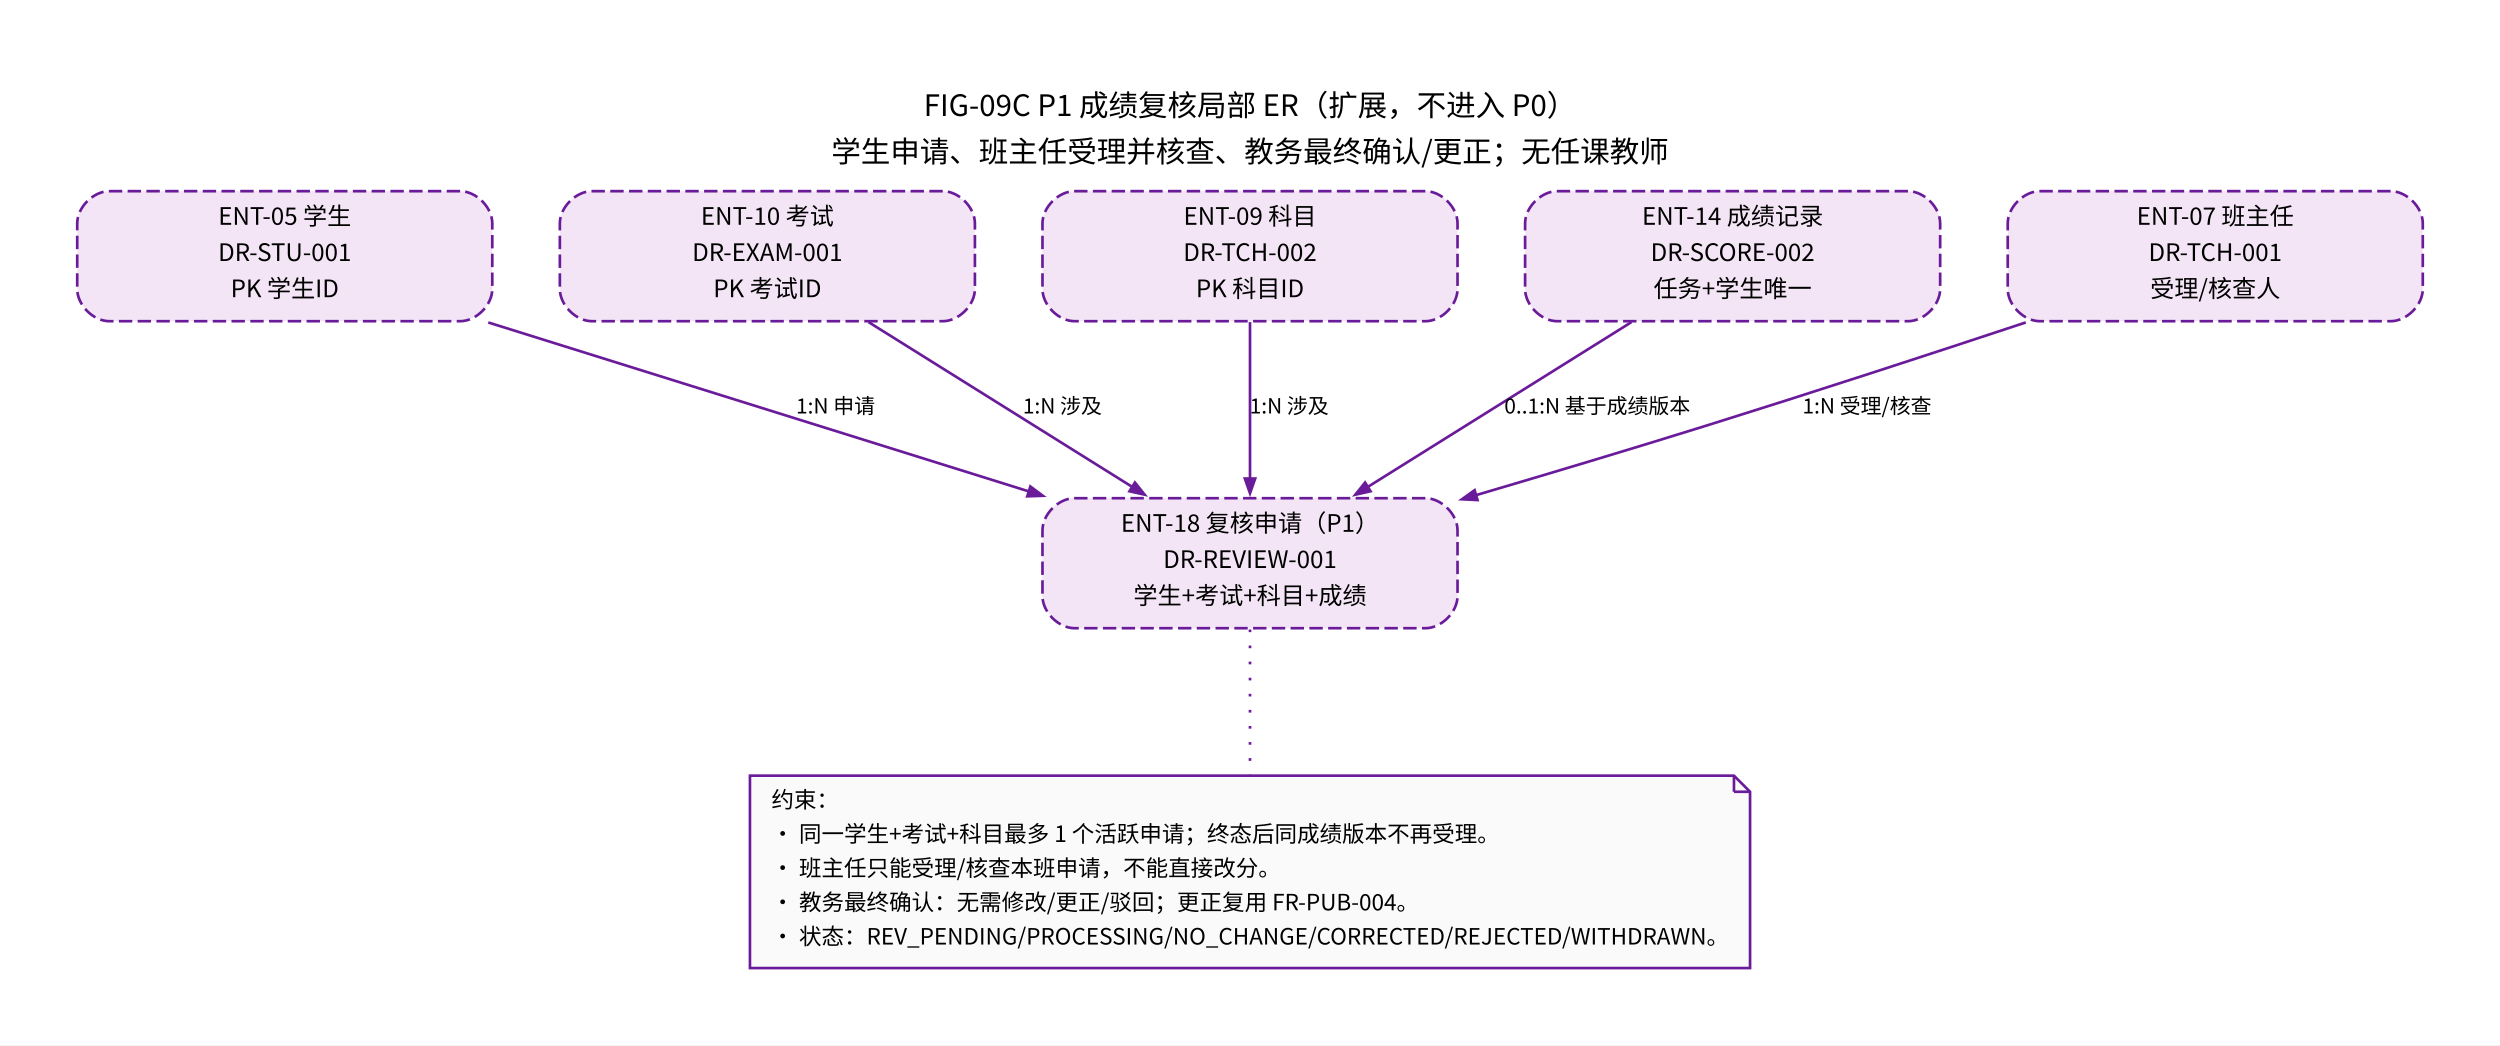
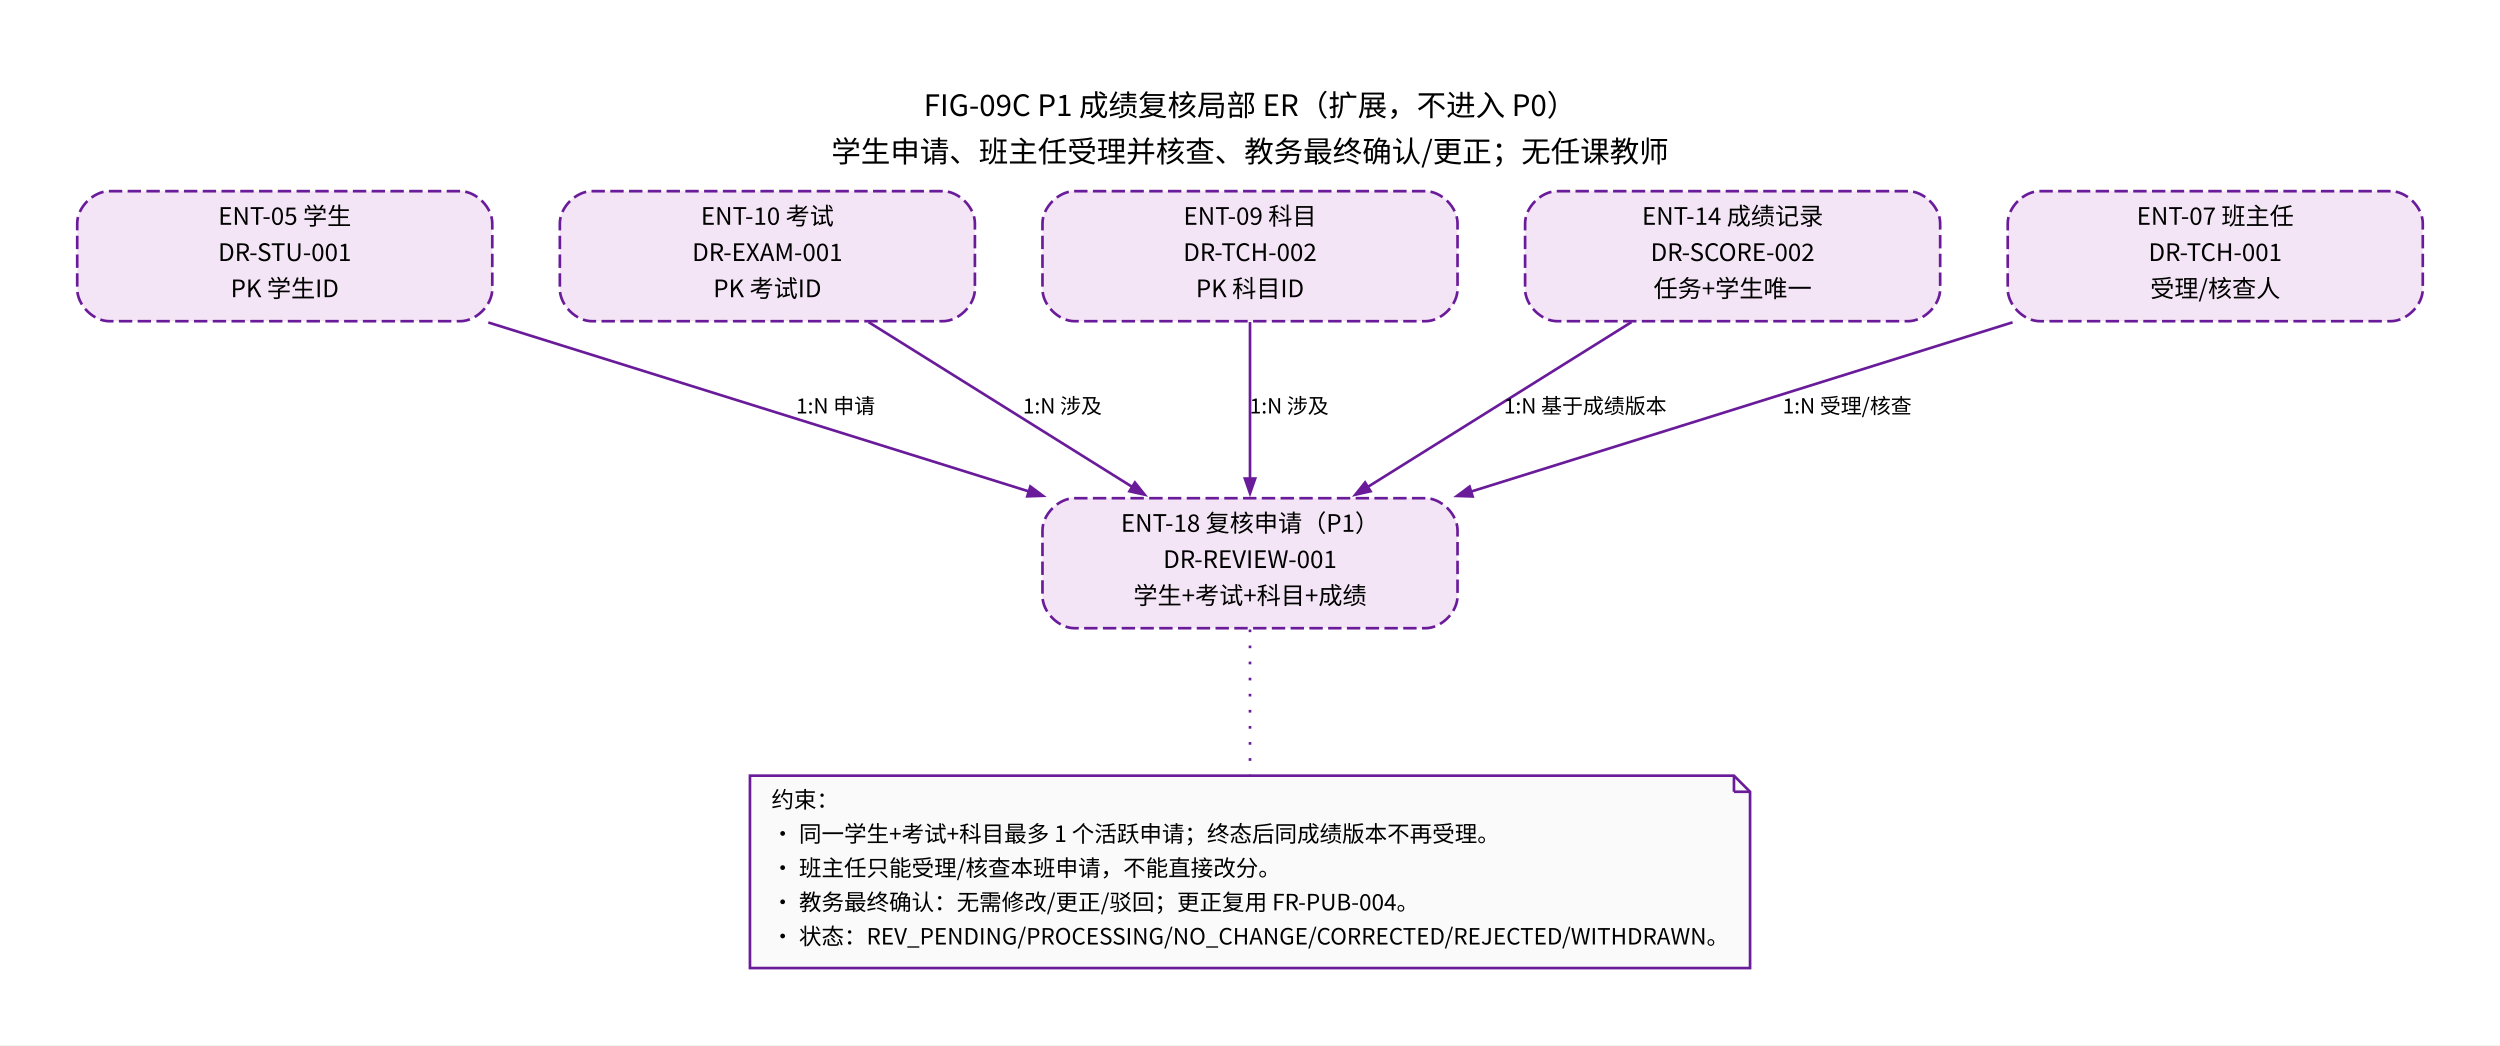
<svg xmlns="http://www.w3.org/2000/svg" width="2849pt" height="1191pt" viewBox="0.00 0.00 2849.00 1191.00">
  <g id="graph0" class="graph" transform="scale(3.05556 3.05556) rotate(0) translate(28.8 361.05)">
    <polygon fill="white" stroke="none" points="-28.8,28.8 -28.8,-361.05 903.6,-361.05 903.6,28.8 -28.8,28.8" />
    <text xml:space="preserve" text-anchor="middle" x="437.4" y="-317.8" font-family="Noto Sans CJK SC" font-size="11.00">FIG-09C P1 成绩复核局部 ER（扩展，不进入 P0）</text>
    <text xml:space="preserve" text-anchor="middle" x="437.4" y="-300.55" font-family="Noto Sans CJK SC" font-size="11.00">学生申请、班主任受理并核查、教务最终确认/更正；无任课教师</text>
    <g id="node1" class="node">
      <path fill="#f3e5f5" stroke="#6a1b9a" stroke-dasharray="5,2" d="M142.8,-289.75C142.8,-289.75 12,-289.75 12,-289.75 6,-289.75 0,-283.75 0,-277.75 0,-277.75 0,-253.25 0,-253.25 0,-247.25 6,-241.25 12,-241.25 12,-241.25 142.8,-241.25 142.8,-241.25 148.8,-241.25 154.8,-247.25 154.8,-253.25 154.8,-253.25 154.8,-277.75 154.8,-277.75 154.8,-283.75 148.8,-289.75 142.8,-289.75" />
      <text xml:space="preserve" text-anchor="middle" x="77.4" y="-277.2" font-family="Noto Sans CJK SC" font-size="9.00">ENT-05 学生</text>
      <text xml:space="preserve" text-anchor="middle" x="77.4" y="-263.7" font-family="Noto Sans CJK SC" font-size="9.00">DR-STU-001</text>
      <text xml:space="preserve" text-anchor="middle" x="77.4" y="-250.2" font-family="Noto Sans CJK SC" font-size="9.00">PK 学生ID</text>
    </g>
    <g id="node6" class="node">
      <path fill="#f3e5f5" stroke="#6a1b9a" stroke-dasharray="5,2" d="M502.8,-175.25C502.8,-175.25 372,-175.25 372,-175.25 366,-175.25 360,-169.25 360,-163.25 360,-163.25 360,-138.75 360,-138.75 360,-132.75 366,-126.75 372,-126.75 372,-126.75 502.8,-126.75 502.8,-126.75 508.8,-126.75 514.8,-132.75 514.8,-138.75 514.8,-138.75 514.8,-163.25 514.8,-163.25 514.8,-169.25 508.8,-175.25 502.8,-175.25" />
      <text xml:space="preserve" text-anchor="middle" x="437.4" y="-162.7" font-family="Noto Sans CJK SC" font-size="9.00">ENT-18 复核申请（P1）</text>
      <text xml:space="preserve" text-anchor="middle" x="437.4" y="-149.2" font-family="Noto Sans CJK SC" font-size="9.00">DR-REVIEW-001</text>
      <text xml:space="preserve" text-anchor="middle" x="437.4" y="-135.7" font-family="Noto Sans CJK SC" font-size="9.00">学生+考试+科目+成绩</text>
    </g>
    <g id="edge1" class="edge">
      <path fill="none" stroke="#6a1b9a" d="M153.31,-240.78C212.42,-222.31 294.36,-196.7 355.05,-177.73" />
      <polygon fill="#6a1b9a" stroke="#6a1b9a" points="355.48,-179.62 360.15,-176.14 354.33,-175.94 355.48,-179.62" />
      <text xml:space="preserve" text-anchor="middle" x="282.82" y="-206.84" font-family="Noto Sans CJK SC" font-size="7.80">1:N 申请</text>
    </g>
    <g id="node2" class="node">
      <path fill="#f3e5f5" stroke="#6a1b9a" stroke-dasharray="5,2" d="M322.8,-289.75C322.8,-289.75 192,-289.75 192,-289.75 186,-289.75 180,-283.75 180,-277.75 180,-277.75 180,-253.25 180,-253.25 180,-247.25 186,-241.25 192,-241.25 192,-241.25 322.8,-241.25 322.8,-241.25 328.8,-241.25 334.8,-247.25 334.8,-253.25 334.8,-253.25 334.8,-277.75 334.8,-277.75 334.8,-283.75 328.8,-289.75 322.8,-289.75" />
      <text xml:space="preserve" text-anchor="middle" x="257.4" y="-277.2" font-family="Noto Sans CJK SC" font-size="9.00">ENT-10 考试</text>
      <text xml:space="preserve" text-anchor="middle" x="257.4" y="-263.7" font-family="Noto Sans CJK SC" font-size="9.00">DR-EXAM-001</text>
      <text xml:space="preserve" text-anchor="middle" x="257.4" y="-250.2" font-family="Noto Sans CJK SC" font-size="9.00">PK 考试ID</text>
    </g>
    <g id="edge2" class="edge">
      <path fill="none" stroke="#6a1b9a" d="M295.13,-240.92C323.84,-222.98 363.4,-198.25 393.51,-179.43" />
      <polygon fill="#6a1b9a" stroke="#6a1b9a" points="394.48,-181.1 398.12,-176.55 392.44,-177.83 394.48,-181.1" />
      <text xml:space="preserve" text-anchor="middle" x="367.42" y="-206.84" font-family="Noto Sans CJK SC" font-size="7.80">1:N 涉及</text>
    </g>
    <g id="node3" class="node">
      <path fill="#f3e5f5" stroke="#6a1b9a" stroke-dasharray="5,2" d="M502.8,-289.75C502.8,-289.75 372,-289.75 372,-289.75 366,-289.75 360,-283.75 360,-277.75 360,-277.75 360,-253.25 360,-253.25 360,-247.25 366,-241.25 372,-241.25 372,-241.25 502.8,-241.25 502.8,-241.25 508.8,-241.25 514.8,-247.25 514.8,-253.25 514.8,-253.25 514.8,-277.75 514.8,-277.75 514.8,-283.75 508.8,-289.75 502.8,-289.75" />
      <text xml:space="preserve" text-anchor="middle" x="437.4" y="-277.2" font-family="Noto Sans CJK SC" font-size="9.00">ENT-09 科目</text>
      <text xml:space="preserve" text-anchor="middle" x="437.4" y="-263.7" font-family="Noto Sans CJK SC" font-size="9.00">DR-TCH-002</text>
      <text xml:space="preserve" text-anchor="middle" x="437.4" y="-250.2" font-family="Noto Sans CJK SC" font-size="9.00">PK 科目ID</text>
    </g>
    <g id="edge3" class="edge">
      <path fill="none" stroke="#6a1b9a" d="M437.4,-240.92C437.4,-223.82 437.4,-200.55 437.4,-182.11" />
      <polygon fill="#6a1b9a" stroke="#6a1b9a" points="439.33,-182.57 437.4,-177.07 435.48,-182.57 439.33,-182.57" />
      <text xml:space="preserve" text-anchor="middle" x="452.02" y="-206.84" font-family="Noto Sans CJK SC" font-size="7.80">1:N 涉及</text>
    </g>
    <g id="node4" class="node">
      <path fill="#f3e5f5" stroke="#6a1b9a" stroke-dasharray="5,2" d="M682.8,-289.75C682.8,-289.75 552,-289.75 552,-289.75 546,-289.75 540,-283.75 540,-277.75 540,-277.75 540,-253.25 540,-253.25 540,-247.25 546,-241.25 552,-241.25 552,-241.25 682.8,-241.25 682.8,-241.25 688.8,-241.25 694.8,-247.25 694.8,-253.25 694.8,-253.25 694.8,-277.75 694.8,-277.75 694.8,-283.75 688.8,-289.75 682.8,-289.75" />
      <text xml:space="preserve" text-anchor="middle" x="617.4" y="-277.2" font-family="Noto Sans CJK SC" font-size="9.00">ENT-14 成绩记录</text>
      <text xml:space="preserve" text-anchor="middle" x="617.4" y="-263.7" font-family="Noto Sans CJK SC" font-size="9.00">DR-SCORE-002</text>
      <text xml:space="preserve" text-anchor="middle" x="617.4" y="-250.2" font-family="Noto Sans CJK SC" font-size="9.00">任务+学生唯一</text>
    </g>
    <g id="edge4" class="edge">
      <path fill="none" stroke="#6a1b9a" d="M579.67,-240.92C550.96,-222.98 511.4,-198.25 481.29,-179.43" />
      <polygon fill="#6a1b9a" stroke="#6a1b9a" points="482.36,-177.83 476.68,-176.55 480.32,-181.1 482.36,-177.83" />
-       <text xml:space="preserve" text-anchor="middle" x="566.92" y="-206.84" font-family="Noto Sans CJK SC" font-size="7.80">0..1:N 基于成绩版本</text>
+       <text xml:space="preserve" text-anchor="middle" x="562.42" y="-206.84" font-family="Noto Sans CJK SC" font-size="7.80">1:N 基于成绩版本</text>
    </g>
    <g id="node5" class="node">
      <path fill="#f3e5f5" stroke="#6a1b9a" stroke-dasharray="5,2" d="M862.8,-289.75C862.8,-289.75 732,-289.75 732,-289.75 726,-289.75 720,-283.75 720,-277.75 720,-277.75 720,-253.25 720,-253.25 720,-247.25 726,-241.25 732,-241.25 732,-241.25 862.8,-241.25 862.8,-241.25 868.8,-241.25 874.8,-247.25 874.8,-253.25 874.8,-253.25 874.8,-277.75 874.8,-277.75 874.8,-283.75 868.8,-289.75 862.8,-289.75" />
      <text xml:space="preserve" text-anchor="middle" x="797.4" y="-277.2" font-family="Noto Sans CJK SC" font-size="9.00">ENT-07 班主任</text>
      <text xml:space="preserve" text-anchor="middle" x="797.4" y="-263.7" font-family="Noto Sans CJK SC" font-size="9.00">DR-TCH-001</text>
      <text xml:space="preserve" text-anchor="middle" x="797.4" y="-250.2" font-family="Noto Sans CJK SC" font-size="9.00">受理/核查人</text>
    </g>
    <g id="edge5" class="edge">
-       <path fill="none" stroke="#6a1b9a" d="M726.73,-240.8C691.03,-228.97 647,-214.59 607.4,-202.25 579.52,-193.56 548.95,-184.41 521.51,-176.33" />
-       <polygon fill="#6a1b9a" stroke="#6a1b9a" points="522.25,-174.55 516.43,-174.84 521.17,-178.24 522.25,-174.55" />
-       <text xml:space="preserve" text-anchor="middle" x="667.51" y="-206.84" font-family="Noto Sans CJK SC" font-size="7.80">1:N 受理/核查</text>
+       <path fill="none" stroke="#6a1b9a" d="M721.81,-240.84C684.64,-229.21 639.17,-214.99 598.4,-202.25 572.87,-194.27 545.07,-185.59 519.86,-177.72" />
+       <polygon fill="#6a1b9a" stroke="#6a1b9a" points="520.43,-175.89 514.61,-176.09 519.28,-179.56 520.43,-175.89" />
+       <text xml:space="preserve" text-anchor="middle" x="660.11" y="-206.84" font-family="Noto Sans CJK SC" font-size="7.80">1:N 受理/核查</text>
    </g>
    <g id="node7" class="node">
      <polygon fill="#fafafa" stroke="#6a1b9a" points="617.9,-71.75 250.9,-71.75 250.9,0 623.9,0 623.9,-65.75 617.9,-71.75" />
      <polyline fill="none" stroke="#6a1b9a" points="617.9,-71.75 617.9,-65.75" />
      <polyline fill="none" stroke="#6a1b9a" points="623.9,-65.75 617.9,-65.75" />
      <text xml:space="preserve" text-anchor="start" x="258.9" y="-59.77" font-family="Noto Sans CJK SC" font-size="8.40">约束：</text>
      <text xml:space="preserve" text-anchor="start" x="258.9" y="-47.02" font-family="Noto Sans CJK SC" font-size="8.40">• 同一学生+考试+科目最多 1 个活跃申请；终态后同成绩版本不再受理。</text>
      <text xml:space="preserve" text-anchor="start" x="258.9" y="-34.27" font-family="Noto Sans CJK SC" font-size="8.40">• 班主任只能受理/核查本班申请，不能直接改分。</text>
      <text xml:space="preserve" text-anchor="start" x="258.9" y="-21.52" font-family="Noto Sans CJK SC" font-size="8.40">• 教务最终确认：无需修改/更正/驳回；更正复用 FR-PUB-004。</text>
      <text xml:space="preserve" text-anchor="start" x="258.9" y="-8.77" font-family="Noto Sans CJK SC" font-size="8.40">• 状态：REV_PENDING/PROCESSING/NO_CHANGE/CORRECTED/REJECTED/WITHDRAWN。</text>
    </g>
    <g id="edge6" class="edge">
      <path fill="none" stroke="#6a1b9a" stroke-dasharray="1,5" d="M437.4,-126.29C437.4,-110.61 437.4,-89.77 437.4,-72.16" />
    </g>
  </g>
</svg>
